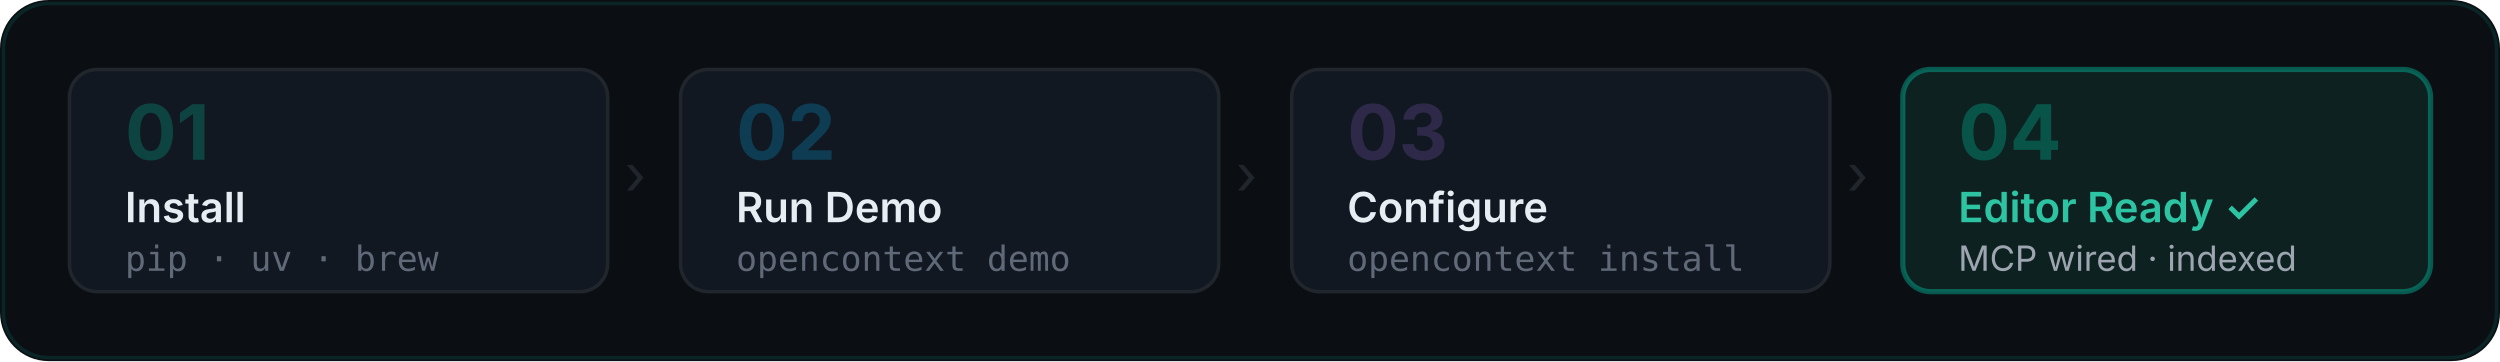
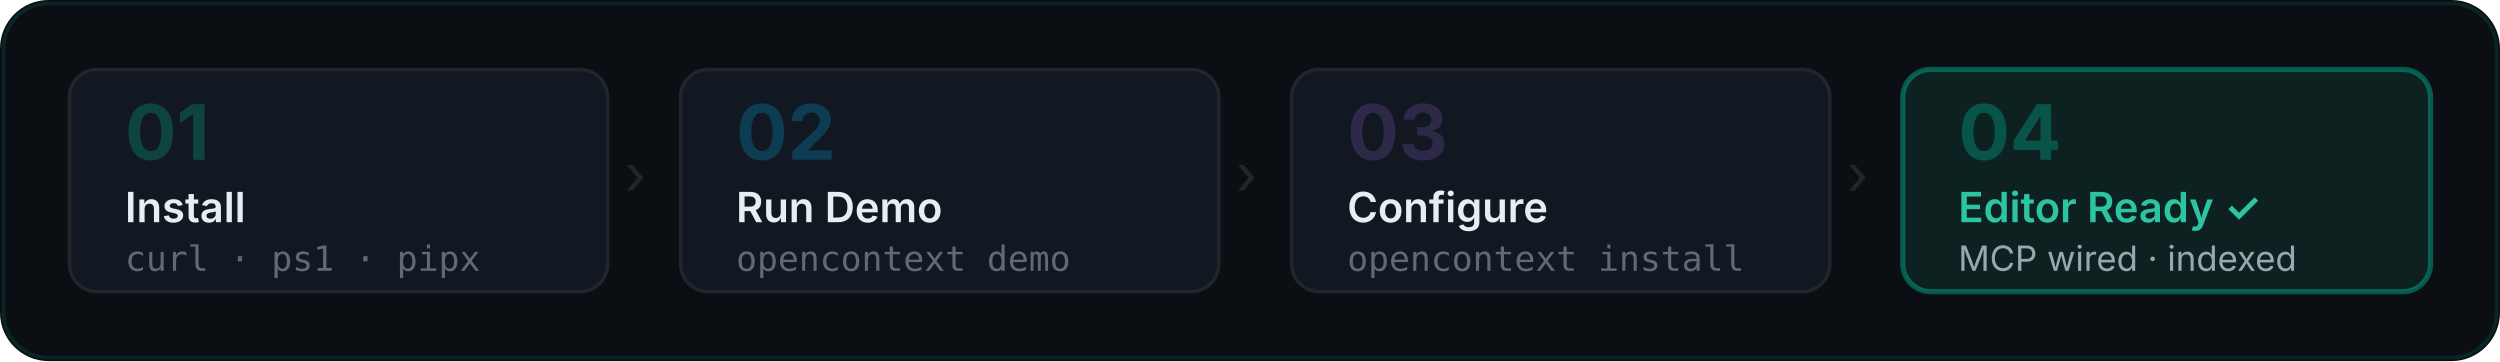
<svg xmlns="http://www.w3.org/2000/svg" viewBox="0 0 720 104" width="720" height="104" role="img" aria-label="Start in 30 seconds: 01 install, 02 run demo, 03 configure editor, 04 start working">
  <rect width="720" height="104" rx="14" fill="#0B0F14" />
  <rect x="1" y="1" width="718" height="102" rx="13" fill="none" stroke="rgba(0,201,167,0.12)" stroke-width="1" />
  <rect x="20" y="20" width="155" height="64" rx="8" fill="#111821" stroke="#21262D" stroke-width="1" />
  <text x="36" y="46" font-family="-apple-system,BlinkMacSystemFont,'Segoe UI',sans-serif" font-size="22" font-weight="700" fill="rgba(0,201,167,0.25)">01</text>
  <text x="36" y="64" font-family="-apple-system,BlinkMacSystemFont,'Segoe UI',sans-serif" font-size="12" font-weight="600" fill="#E6EDF3">Install</text>
-   <text x="36" y="78" font-family="'JetBrains Mono','Cascadia Code',Consolas,monospace" font-size="10" fill="#606978">pip · uv · brew</text>
+   <text x="36" y="78" font-family="'JetBrains Mono','Cascadia Code',Consolas,monospace" font-size="10" fill="#606978">curl · ps1 · pipx</text>
  <text x="183" y="56" text-anchor="middle" font-family="-apple-system,BlinkMacSystemFont,'Segoe UI',sans-serif" font-size="16" fill="#21262D">›</text>
  <rect x="196" y="20" width="155" height="64" rx="8" fill="#111821" stroke="#21262D" stroke-width="1" />
  <text x="212" y="46" font-family="-apple-system,BlinkMacSystemFont,'Segoe UI',sans-serif" font-size="22" font-weight="700" fill="rgba(0,168,232,0.25)">02</text>
  <text x="212" y="64" font-family="-apple-system,BlinkMacSystemFont,'Segoe UI',sans-serif" font-size="12" font-weight="600" fill="#E6EDF3">Run Demo</text>
  <text x="212" y="78" font-family="'JetBrains Mono','Cascadia Code',Consolas,monospace" font-size="10" fill="#606978">opencontext demo</text>
  <text x="359" y="56" text-anchor="middle" font-family="-apple-system,BlinkMacSystemFont,'Segoe UI',sans-serif" font-size="16" fill="#21262D">›</text>
  <rect x="372" y="20" width="155" height="64" rx="8" fill="#111821" stroke="#21262D" stroke-width="1" />
  <text x="388" y="46" font-family="-apple-system,BlinkMacSystemFont,'Segoe UI',sans-serif" font-size="22" font-weight="700" fill="rgba(132,92,194,0.25)">03</text>
  <text x="388" y="64" font-family="-apple-system,BlinkMacSystemFont,'Segoe UI',sans-serif" font-size="12" font-weight="600" fill="#E6EDF3">Configure</text>
  <text x="388" y="78" font-family="'JetBrains Mono','Cascadia Code',Consolas,monospace" font-size="10" fill="#606978">opencontext install</text>
  <text x="535" y="56" text-anchor="middle" font-family="-apple-system,BlinkMacSystemFont,'Segoe UI',sans-serif" font-size="16" fill="#21262D">›</text>
  <rect x="548" y="20" width="152" height="64" rx="8" fill="#0D2220" stroke="rgba(0,201,167,0.40)" stroke-width="1.5" />
  <text x="564" y="46" font-family="-apple-system,BlinkMacSystemFont,'Segoe UI',sans-serif" font-size="22" font-weight="700" fill="rgba(0,201,167,0.30)">04</text>
  <text x="564" y="64" font-family="-apple-system,BlinkMacSystemFont,'Segoe UI',sans-serif" font-size="12" font-weight="600" fill="#2DC4A4">Editor Ready  ✓</text>
  <text x="564" y="78" font-family="-apple-system,BlinkMacSystemFont,'Segoe UI',sans-serif" font-size="10" fill="#9DA6B0">MCP wired · indexed</text>
</svg>
